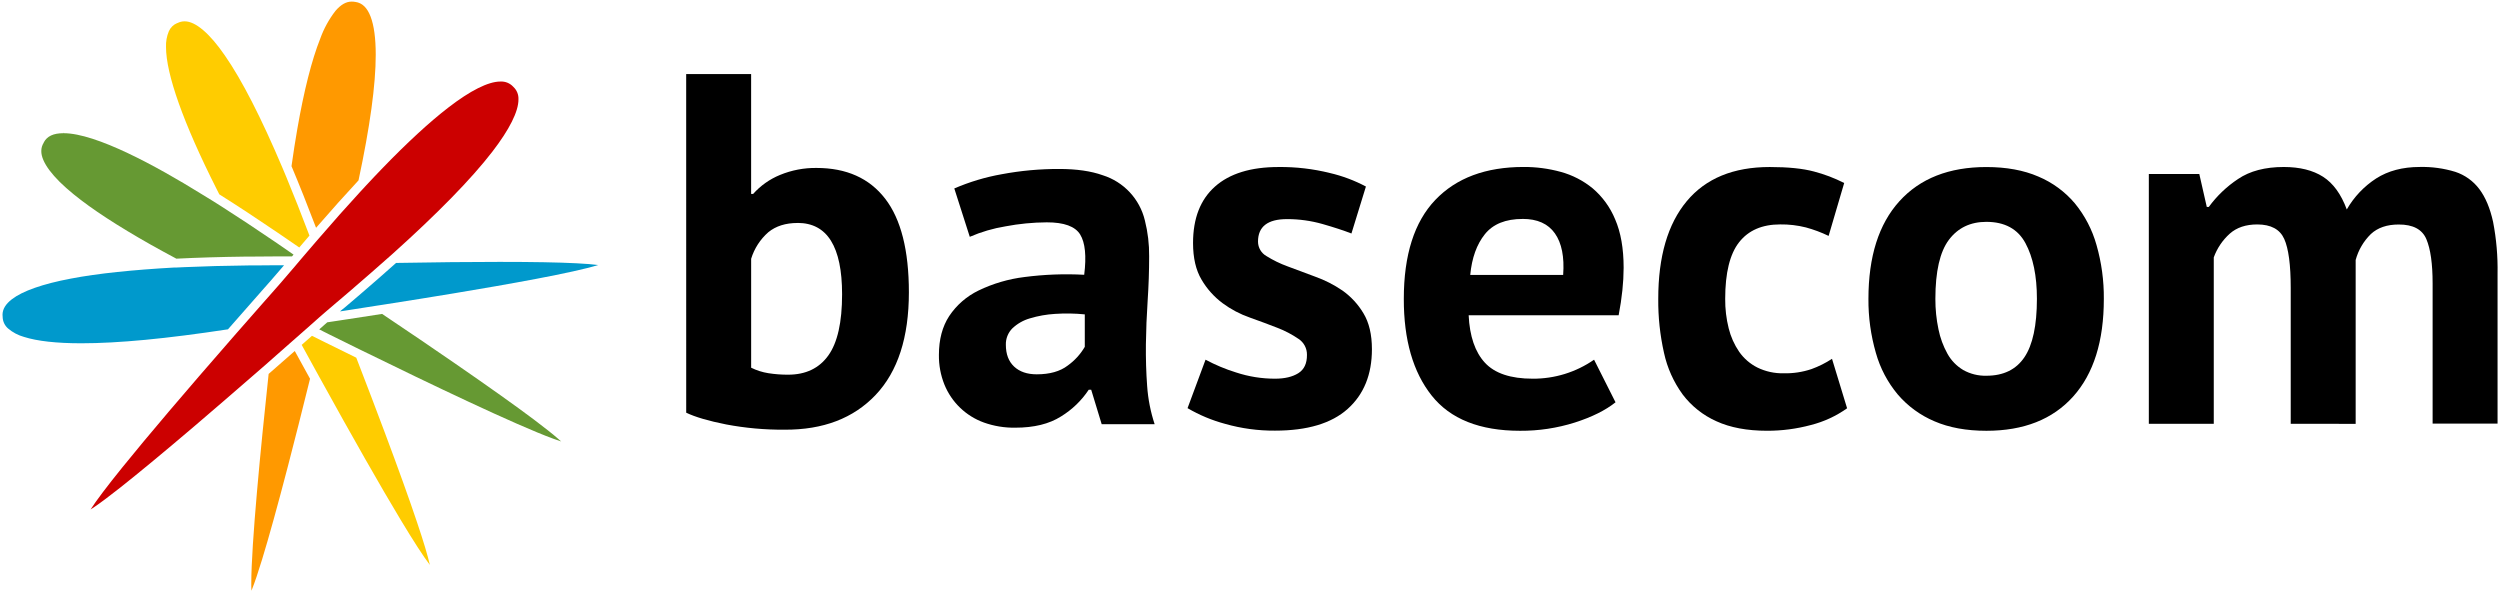
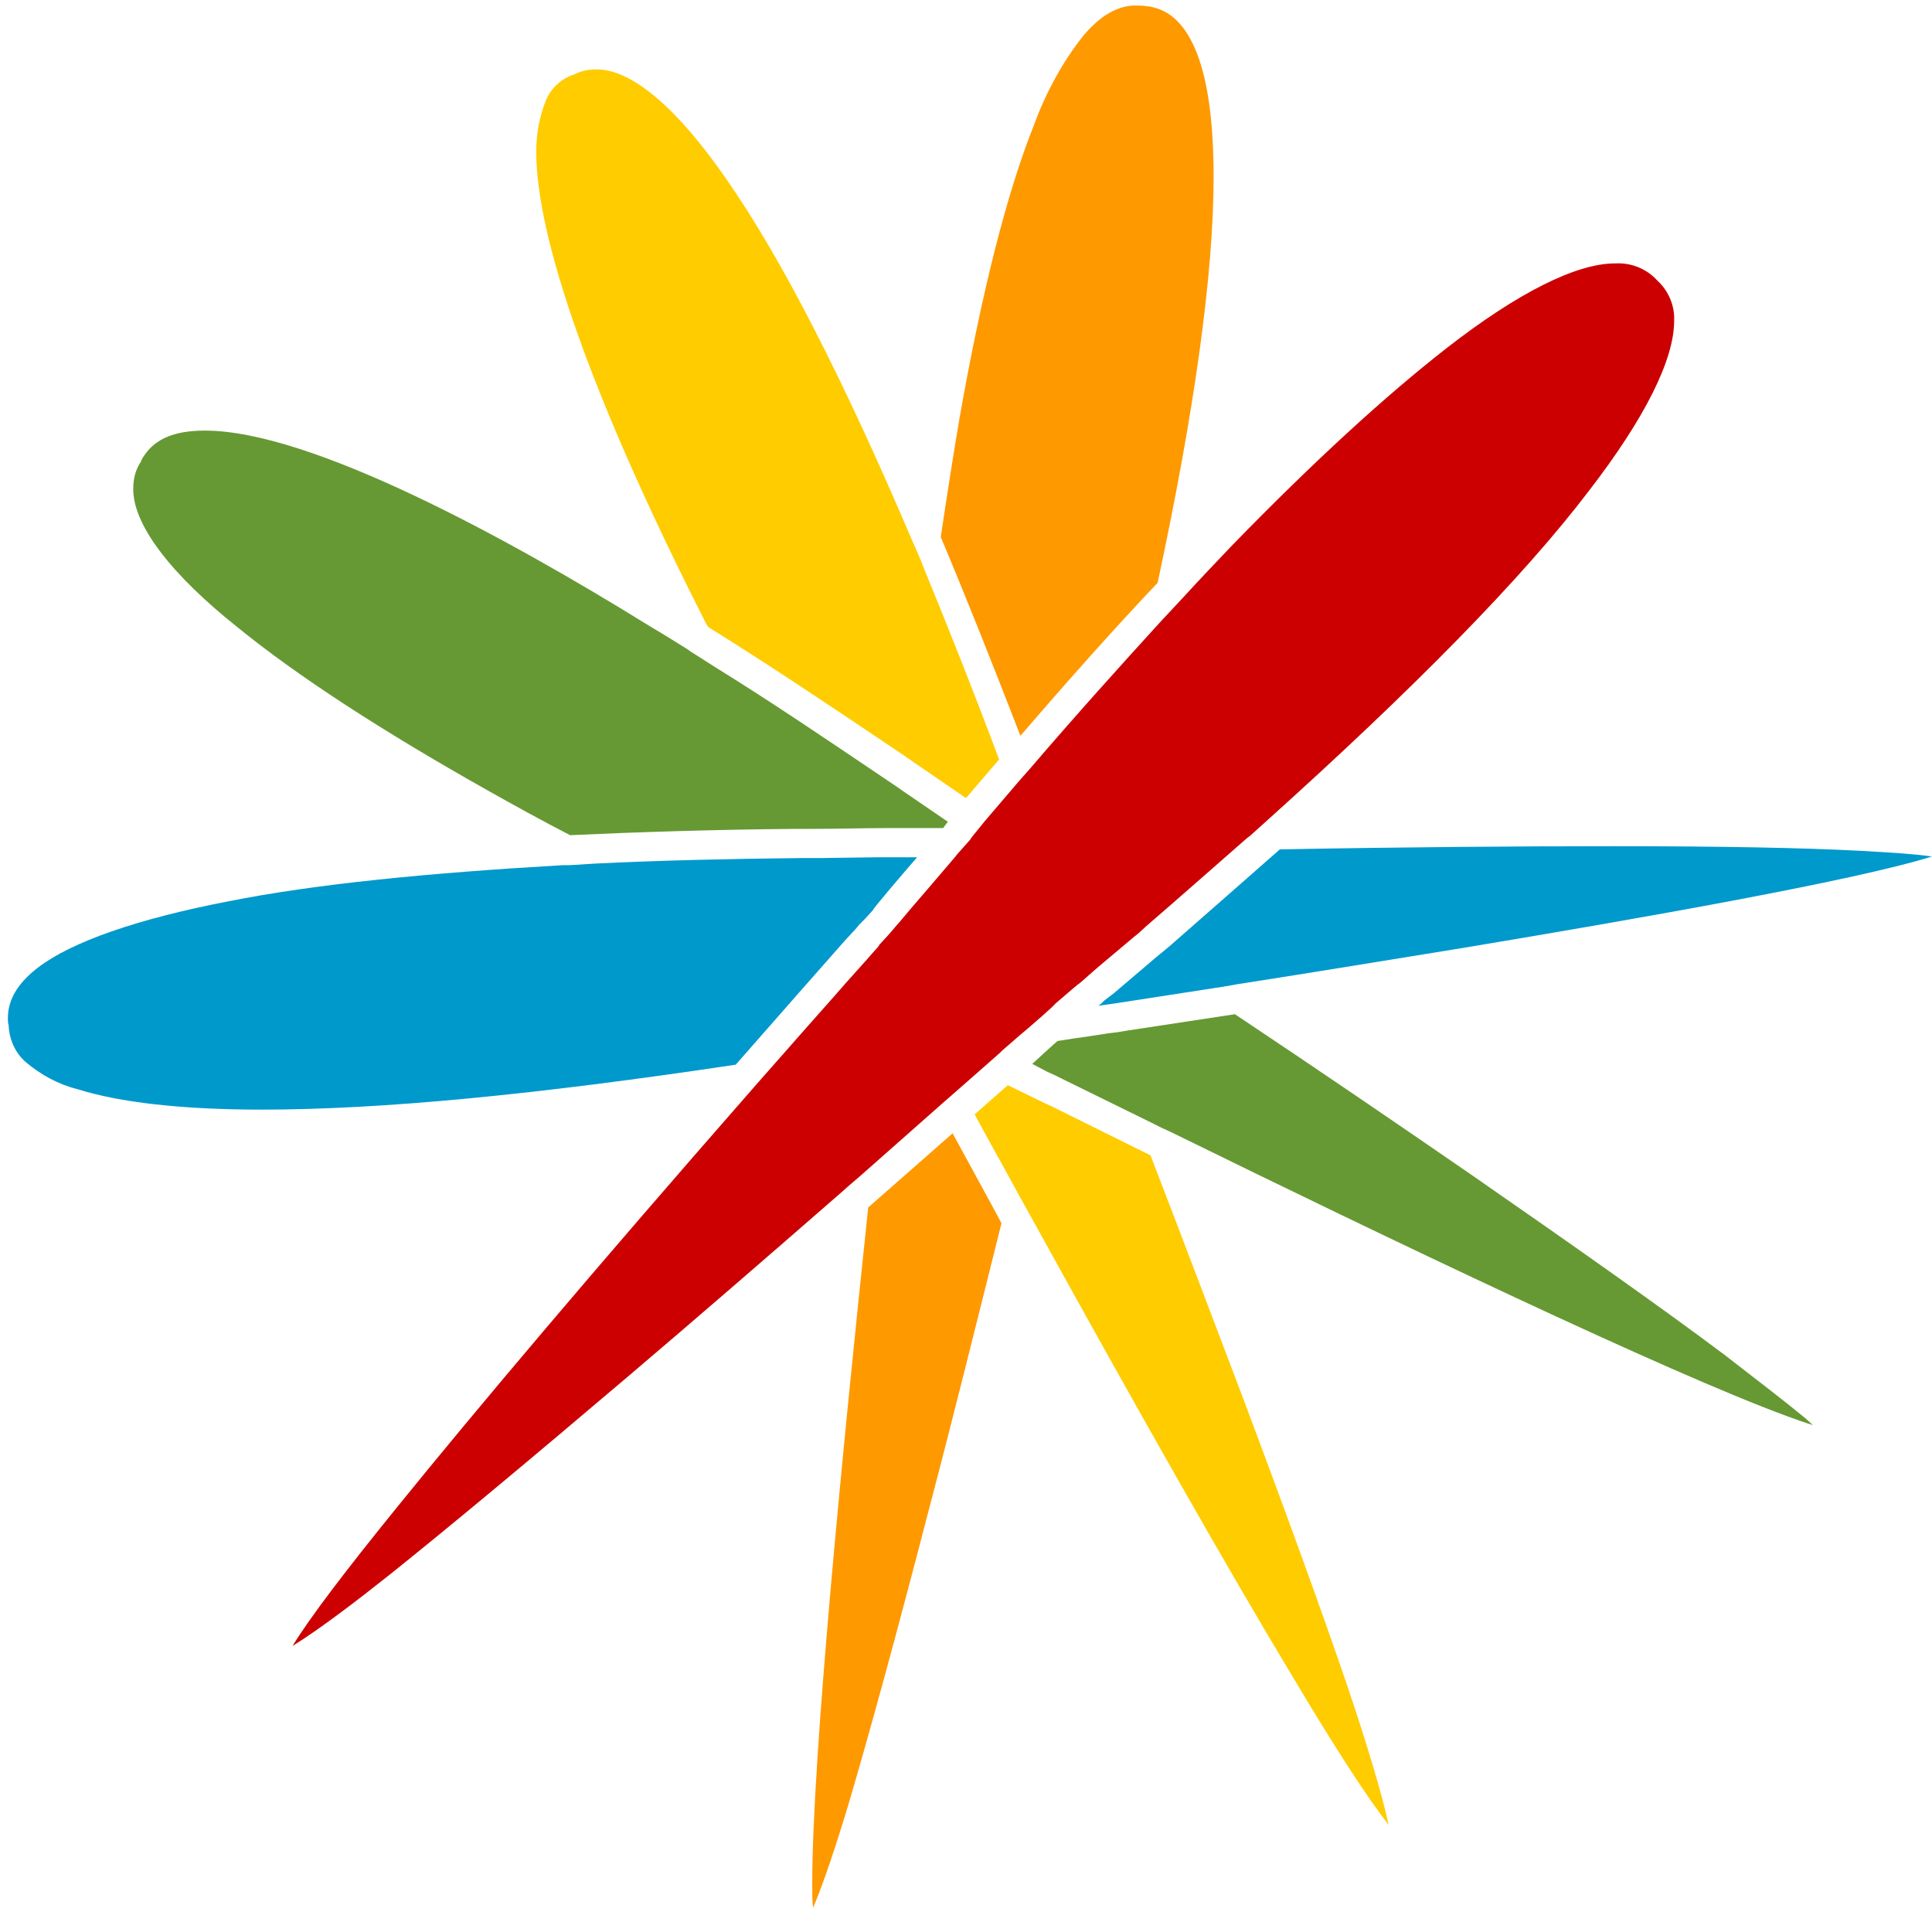
- <svg xmlns="http://www.w3.org/2000/svg" id="Ebene_1" data-name="Ebene 1" viewBox="0 0 1024 242">
-   <defs>
-     <style>.cls-1{fill:none;}.cls-2{fill:#fc0;}.cls-3{fill:#693;}.cls-4{fill:#09c;}.cls-5{fill:#c00;}.cls-6{fill:#f90;}</style>
-   </defs>
-   <path class="cls-1" d="M26.06,54.16v-.41l0,.4Z" />
-   <path class="cls-2" d="M157.61,177.17c-3.46-9.25-7.28-19.28-11.68-30.66l-12.54-6.18-1.07-.53-.83-.41-3.71-1.84-4.21,3.71c1.74,3.18,3.66,6.67,5.71,10.4l1.47,2.67c13.9,25.2,25.11,44.88,33.32,58.52,5.33,8.85,9.43,15.19,12,18.54-.82-3.66-2.64-9.75-5.25-17.46C167.66,204.49,163.21,192.13,157.61,177.17Z" />
-   <path class="cls-2" d="M69.15,12.83A15.1,15.1,0,0,0,68,19.26c0,11.12,7.11,31.17,20.64,58l.92,1.82.26.52c7.37,4.63,15.16,9.75,23.82,15.64l.94.64,1,.69,7,4.8,4.17-4.87c-3.33-8.81-6.43-16.64-9.45-23.93q-.78-1.88-1.58-3.77C107,48.24,99.07,32.72,92.06,22.66c-6.19-9-12-13.92-16.37-13.92h-.11a6.18,6.18,0,0,0-2.91.72h0l-.1,0A6.36,6.36,0,0,0,69.15,12.83Z" />
-   <path class="cls-3" d="M26,54.56c-4.16,0-6.73,1.23-8.08,3.79h0l0,.09a6.22,6.22,0,0,0-1,3.42c-.07,4.46,4.64,10.76,13.26,17.73,7.46,6.1,18.09,13,31.58,20.63,3.25,1.83,6.78,3.75,10.48,5.73,8.71-.43,18-.71,28.49-.85h.91l1.44,0c3.36,0,6.47-.06,9.2-.07h2.08l5.23,0,.64-.75,0,0-5.73-3.95-1-.7-.92-.62c-8-5.43-15.11-10.16-21.86-14.45l-3.32-2.1-.13-.08c-1.62-1-3.25-2-4.9-3C64,68,39.35,54.56,26.06,54.56v-.4h0Z" />
-   <path class="cls-3" d="M218.66,171.83c-7.62-5.72-18.46-13.42-32.21-22.91-9-6.23-19.12-13.07-29.94-20.34l-13.81,2.13-1.25.19-.85.13-2.56.39-2.07.31-1.92.29-.94.82-2.34,2.07,1.95,1,.87.43,1,.51,11.21,5.53,1.43.7,1.31.64c27.15,13.31,62.75,30.37,78.14,36,1.14.43,2.22.8,3.17,1.1l-1-.89C226.57,177.92,223.13,175.19,218.66,171.83Z" />
-   <path class="cls-4" d="M245,108.55c-2.11-.28-5.08-.52-8.84-.71-7.39-.38-17.87-.57-31.13-.57h-.66c-11.82,0-26,.14-42.14.43-4.3,3.84-8.85,7.83-13.91,12.18l-.55.47-1.08.93-5.38,4.59L140,126.92l-.43.36-.27.23.25,0,2.1-.32L154,125.25l1.32-.2,1.7-.26c10.26-1.6,19.89-3.15,28.63-4.6C207.68,116.54,235.09,111.68,245,108.55Z" />
-   <path class="cls-4" d="M116.34,108.66h-5l-7.19.06-2.36,0c-9.47.11-18,.34-26.2.7l-3.15.15-.93,0C54.3,110.54,40,112,29,114.12c-11.42,2.15-19.76,5.07-24.13,8.45-2.58,2-3.83,4.07-3.84,6.37a6.84,6.84,0,0,0,.06.87v.13a6.45,6.45,0,0,0,2.23,4.62A17.13,17.13,0,0,0,9.83,138c5.44,1.73,13.32,2.61,23.45,2.61,15.19,0,34.83-1.87,60.1-5.72,3.4-3.89,13.88-15.8,13.88-15.8l1.26-1.43.5-.56.65-.74,1-1.13S115,110.25,116.34,108.66Z" />
-   <path class="cls-5" d="M79.81,174.41c8-6.83,16.83-14.45,27-23.3l.87-.76,1.43-1.25L119.43,140l.78-.68.82-.72,4.11-3.62,1.68-1.48.31-.28,2.26-2,.59-.53.7-.62,1.6-1.39,1-.87.64-.55,2.07-1.76.61-.52.38-.33.76-.65.95-.8.72-.61,4.38-3.74.49-.42,1.14-1c4.44-3.81,8.72-7.55,12.72-11.11l.4-.35,2-1.76c18.71-16.78,32.55-30.94,41.13-42.09,7-9.09,10.73-16.5,10.69-21.41a6.58,6.58,0,0,0-2.1-5.14l0,0-.06-.06A6.61,6.61,0,0,0,205,33.4h-.07c-4.92,0-12.3,3.7-21.34,10.69-7.72,5.95-16.89,14.4-27.26,25.14-2,2.05-4,4.21-6.25,6.6l-2.77,3c-5.23,5.68-10.69,11.82-16.68,18.77l-.82.95-.72.83L125,104.14l-1.35,1.58-.44.52-.23.27-1.56,1.84-.4.48c-2.3,2.7-4.11,4.83-5.37,6.26L114,117l-.13.14-1.25,1.42-1.09,1.24-.08.09-.14.16-.76.86-.68.77-2.59,2.93-1.42,1.62c-2.48,2.81-5.26,6-8.27,9.42l-.75.85-1.37,1.57c-19.78,22.64-35,40.56-45.25,53.24-6.39,7.9-10.86,13.83-13.12,17.37q.78-.49,1.69-1.12c2.69-1.84,6.27-4.53,10.66-8C57,193.58,67.24,185.12,79.81,174.41Z" />
-   <path class="cls-6" d="M131.15,15.88c-3.48,8.75-6.63,21.2-9.38,37-.82,4.71-1.62,9.82-2.37,15.19,3.21,7.62,6.51,15.89,10.06,25.23,6.25-7.2,11.95-13.57,17.39-19.42,4.68-21.89,7.06-39.2,7.05-51.45,0-6.72-.71-12-2.11-15.64s-3.41-5.59-6.2-6h0l-.08,0A6.54,6.54,0,0,0,144,.66c-2.25,0-4.42,1.25-6.61,3.81A41.6,41.6,0,0,0,131.15,15.88Z" />
-   <path class="cls-6" d="M117.92,191c2.77-10.65,5.83-22.72,9.07-35.86-2.24-4.07-4.35-7.9-6.25-11.37-3.2,2.81-6.81,6-10.71,9.39-3.25,30.34-7.1,69.72-7.1,85.79,0,1.13,0,2.14.06,3l.28-.69c1.09-2.74,2.46-6.81,4.08-12.1C110.15,220,113.7,207.2,117.92,191Z" />
-   <path d="M281.06,30.33h26.6V79.44h.82a29.94,29.94,0,0,1,11-7.78,37.91,37.91,0,0,1,14.94-2.87q18.42,0,28.14,12.59t9.72,38.37q0,27.63-13.61,42T321.38,176a123.56,123.56,0,0,1-23.94-2.15q-10.85-2.15-16.37-4.81Zm45.64,61q-7.37,0-12,3.79A23.7,23.7,0,0,0,307.67,106v44.61a24.32,24.32,0,0,0,7.06,2.25,50.47,50.47,0,0,0,8.08.61q10.84,0,16.48-7.88t5.63-25.07Q344.91,91.31,326.7,91.31Z" />
-   <path d="M390.88,77.19a87.4,87.4,0,0,1,19.44-5.83,125.38,125.38,0,0,1,23.53-2.15q10.64,0,17.8,2.56a25.66,25.66,0,0,1,17.29,18.52A57.48,57.48,0,0,1,470.69,105q0,9-.61,18.11T469.36,141q-.1,8.8.51,17.09a64.29,64.29,0,0,0,3.07,15.66H451.25l-4.3-14.12h-1a36.44,36.44,0,0,1-11.36,10.95q-7.27,4.61-18.73,4.6A36.46,36.46,0,0,1,403,173.07a27.55,27.55,0,0,1-16.17-15.55,31.47,31.47,0,0,1-2.25-12.18q0-9.41,4.2-15.86A30.31,30.31,0,0,1,400.8,119a60,60,0,0,1,18.83-5.53,133.52,133.52,0,0,1,24.46-.92q1.43-11.46-1.64-16.48t-13.71-5a93.49,93.49,0,0,0-16.88,1.64A61.87,61.87,0,0,0,397.22,97Zm33.76,76.13q8,0,12.69-3.58a25,25,0,0,0,7-7.67v-13.3a73.2,73.2,0,0,0-12.18-.2,44.53,44.53,0,0,0-10.33,1.84,17.42,17.42,0,0,0-7.16,4.09,9.16,9.16,0,0,0-2.66,6.75q0,5.73,3.38,8.9T424.64,153.32Z" />
-   <path d="M535.33,145.34a7.64,7.64,0,0,0-3.48-6.55,42,42,0,0,0-8.59-4.5q-5.12-2-11.26-4.19a42.14,42.14,0,0,1-11.26-5.94,32.47,32.47,0,0,1-8.59-9.62q-3.48-5.83-3.48-15,0-15.14,9-23.13t26-8a83.61,83.61,0,0,1,21.08,2.46,61.08,61.08,0,0,1,14.73,5.53l-5.93,19.24q-4.71-1.84-11.87-3.89a52.75,52.75,0,0,0-14.53-2q-11.87,0-11.87,9.21a6.8,6.8,0,0,0,3.48,5.94,45.68,45.68,0,0,0,8.6,4.19q5.11,1.95,11.26,4.2A49,49,0,0,1,549.86,119a30.55,30.55,0,0,1,8.6,9.31q3.48,5.73,3.48,14.73,0,15.55-9.93,24.45t-29.78,8.9a72.73,72.73,0,0,1-20.36-2.76,62.5,62.5,0,0,1-15.45-6.45l7.37-19.85a70.61,70.61,0,0,0,12.48,5.22,50.66,50.66,0,0,0,16,2.56q5.93,0,9.52-2.25T535.33,145.34Z" />
-   <path d="M661.72,164.78q-6.14,4.91-16.68,8.29a73,73,0,0,1-22.41,3.38q-24.77,0-36.22-14.43T575,122.42q0-27,12.89-40.52t36.22-13.51a56.43,56.43,0,0,1,15.14,2,35.28,35.28,0,0,1,13.1,6.75,33.32,33.32,0,0,1,9.21,12.69q3.48,8,3.48,19.85a89.5,89.5,0,0,1-.51,9.21q-.51,4.91-1.53,10.23H601.56q.61,12.89,6.65,19.44t19.55,6.55a43.55,43.55,0,0,0,25.17-7.78Zm-38.06-75.1q-10.44,0-15.45,6.24t-6,16.68h38.06q.81-11.05-3.38-17T623.66,89.67Z" />
-   <path d="M756.57,167.23a44.39,44.39,0,0,1-14.84,6.86,68.37,68.37,0,0,1-17.91,2.35q-12.28,0-20.77-3.89a35.37,35.37,0,0,1-13.81-10.95,45.13,45.13,0,0,1-7.67-17.09,96.74,96.74,0,0,1-2.35-22.1q0-26,11.67-40t34-14q11.25,0,18.11,1.84a61.52,61.52,0,0,1,12.38,4.71L749,96.63a53.9,53.9,0,0,0-9.31-3.48,41.12,41.12,0,0,0-10.54-1.23q-11.05,0-16.78,7.26t-5.73,23.23a47.94,47.94,0,0,0,1.43,12.07,29.48,29.48,0,0,0,4.3,9.62,20.12,20.12,0,0,0,7.47,6.45,23.31,23.31,0,0,0,10.74,2.35A33.23,33.23,0,0,0,742,151.17a40.19,40.19,0,0,0,8.39-4.2Z" />
-   <path d="M765.31,122.42q0-26,12.69-40t35.61-14q12.28,0,21.28,3.89a39.77,39.77,0,0,1,14.94,10.95,46.83,46.83,0,0,1,8.9,17.09,77.75,77.75,0,0,1,3,22.1q0,26-12.59,40t-35.51,14q-12.28,0-21.28-3.89a40.59,40.59,0,0,1-15-10.95,45.9,45.9,0,0,1-9-17.09A77.64,77.64,0,0,1,765.31,122.42Zm27.42,0A59.52,59.52,0,0,0,794,134.9a34.75,34.75,0,0,0,3.68,10,17.76,17.76,0,0,0,6.45,6.65,18.4,18.4,0,0,0,9.52,2.35q10.44,0,15.55-7.57t5.12-23.94q0-14.12-4.71-22.82t-16-8.7q-9.82,0-15.35,7.37T792.73,122.42Z" />
-   <path d="M938.28,173.58V117.92q0-14.12-2.66-20.05t-11.05-5.94q-7,0-11.26,3.78a24.08,24.08,0,0,0-6.55,9.72v68.15h-26.6V71.26h20.67l3.07,13.51h.82a46.9,46.9,0,0,1,12-11.46q7.26-4.91,18.73-4.91,9.82,0,16.07,4t9.72,13.4A37.16,37.16,0,0,1,973.27,73.1q7.37-4.7,17.8-4.71a46,46,0,0,1,14.63,2,20.16,20.16,0,0,1,9.83,7.06q3.78,5,5.63,13.4a101.79,101.79,0,0,1,1.84,21.28v61.39H996.4V116.07q0-12.07-2.56-18.11t-11.36-6q-7.16,0-11.36,3.89a23.38,23.38,0,0,0-6.24,10.64v67.12Z" />
+ <svg xmlns="http://www.w3.org/2000/svg" version="1.1" id="Ebene_1" x="0px" y="0px" viewBox="0 0 245 242" style="enable-background:new 0 0 245 242;" xml:space="preserve">
+   <style type="text/css">
+ 	.st0{fill:none;}
+ 	.st1{fill:#FFCC00;}
+ 	.st2{fill:#669933;}
+ 	.st3{fill:#0099CC;}
+ 	.st4{fill:#CC0000;}
+ 	.st5{fill:#FF9900;}
+ </style>
+   <path class="st0" d="M26.1,54.2v-0.4V54.2L26.1,54.2z" />
+   <path class="st1" d="M157.6,177.2c-3.5-9.2-7.3-19.3-11.7-30.7l-12.5-6.2l-1.1-0.5l-0.8-0.4l-3.7-1.8l-4.2,3.7  c1.7,3.2,3.7,6.7,5.7,10.4l1.5,2.7c13.9,25.2,25.1,44.9,33.3,58.5c5.3,8.9,9.4,15.2,12,18.5c-0.8-3.7-2.6-9.8-5.2-17.5  C167.7,204.5,163.2,192.1,157.6,177.2z" />
+   <path class="st1" d="M69.2,12.8c-0.8,2-1.2,4.2-1.2,6.4c0,11.1,7.1,31.2,20.6,58l0.9,1.8l0.3,0.5c7.4,4.6,15.2,9.8,23.8,15.6  l0.9,0.6l1,0.7l7,4.8l4.2-4.9c-3.3-8.8-6.4-16.6-9.4-23.9c-0.5-1.3-1-2.5-1.6-3.8C107,48.2,99.1,32.7,92.1,22.7  c-6.2-9-12-13.9-16.4-13.9h-0.1c-1,0-2,0.2-2.9,0.7l0,0h-0.1C71,10.1,69.8,11.3,69.2,12.8z" />
+   <path class="st2" d="M26,54.6c-4.2,0-6.7,1.2-8.1,3.8l0,0v0.1c-0.7,1-1,2.2-1,3.4c-0.1,4.5,4.6,10.8,13.3,17.7  c7.5,6.1,18.1,13,31.6,20.6c3.2,1.8,6.8,3.8,10.5,5.7c8.7-0.4,18-0.7,28.5-0.8h0.9h1.4c3.4,0,6.5-0.1,9.2-0.1h2.1h5.2l0.6-0.8l0,0  l-5.7-3.9l-1-0.7l-0.9-0.6c-8-5.4-15.1-10.2-21.9-14.4l-3.3-2.1l-0.1-0.1c-1.6-1-3.2-2-4.9-3C64,68,39.3,54.6,26,54.6l0.1-0.4l0,0  L26,54.6z" />
+   <path class="st2" d="M218.7,171.8c-7.6-5.7-18.5-13.4-32.2-22.9c-9-6.2-19.1-13.1-29.9-20.3l-13.8,2.1l-1.2,0.2l-0.9,0.1l-2.6,0.4  l-2.1,0.3l-1.9,0.3l-0.9,0.8l-2.3,2.1l1.9,1l0.9,0.4l1,0.5l11.2,5.5l1.4,0.7l1.3,0.6c27.1,13.3,62.8,30.4,78.1,36  c1.1,0.4,2.2,0.8,3.2,1.1l-1-0.9C226.6,177.9,223.1,175.2,218.7,171.8z" />
+   <path class="st3" d="M245,108.6c-2.1-0.3-5.1-0.5-8.8-0.7c-7.4-0.4-17.9-0.6-31.1-0.6h-0.7c-11.8,0-26,0.1-42.1,0.4  c-4.3,3.8-8.9,7.8-13.9,12.2l-0.6,0.5l-1.1,0.9l-5.4,4.6l-1.3,1l-0.4,0.4l-0.3,0.2h0.2l2.1-0.3l12.3-1.9l1.3-0.2l1.7-0.3  c10.3-1.6,19.9-3.2,28.6-4.6C207.7,116.5,235.1,111.7,245,108.6z" />
+   <path class="st3" d="M116.3,108.7h-5l-7.2,0.1h-2.4c-9.5,0.1-18,0.3-26.2,0.7l-3.2,0.2h-0.9c-17.2,1-31.5,2.4-42.5,4.6  c-11.4,2.2-19.8,5.1-24.1,8.4c-2.6,2-3.8,4.1-3.8,6.4c0,0.3,0,0.6,0.1,0.9v0.1c0.1,1.8,0.9,3.5,2.2,4.6c1.9,1.6,4.1,2.8,6.5,3.4  c5.4,1.7,13.3,2.6,23.4,2.6c15.2,0,34.8-1.9,60.1-5.7c3.4-3.9,13.9-15.8,13.9-15.8l1.3-1.4l0.5-0.6l0.7-0.7l1-1.1  C110.7,115.2,115,110.2,116.3,108.7z" />
+   <path class="st4" d="M79.8,174.4c8-6.8,16.8-14.4,27-23.3l0.9-0.8l1.4-1.2l10.3-9.1l0.8-0.7l0.8-0.7l4.1-3.6l1.7-1.5l0.3-0.3l2.3-2  l0.6-0.5l0.7-0.6l1.6-1.4l1-0.9l0.6-0.6l2.1-1.8l0.6-0.5l0.4-0.3l0.8-0.7l0.9-0.8l0.7-0.6l4.4-3.7l0.5-0.4l1.1-1  c4.4-3.8,8.7-7.6,12.7-11.1l0.4-0.3l2-1.8c18.7-16.8,32.6-30.9,41.1-42.1c7-9.1,10.7-16.5,10.7-21.4c0.1-1.9-0.7-3.8-2.1-5.1l0,0  l-0.1-0.1c-1.3-1.4-3.2-2.2-5.2-2.1h-0.1c-4.9,0-12.3,3.7-21.3,10.7c-7.7,6-16.9,14.4-27.3,25.1c-2,2.1-4,4.2-6.2,6.6l-2.8,3  c-5.2,5.7-10.7,11.8-16.7,18.8l-0.8,0.9l-0.7,0.8l-4.1,4.8l-1.3,1.6l-0.4,0.5l-0.2,0.3l-1.6,1.8l-0.4,0.5c-2.3,2.7-4.1,4.8-5.4,6.3  L114,117l-0.1,0.1l-1.2,1.4l-1.1,1.2l-0.1,0.1l-0.1,0.2l-0.8,0.9l-0.7,0.8l-2.6,2.9l-1.4,1.6c-2.5,2.8-5.3,6-8.3,9.4l-0.8,0.9  l-1.4,1.6c-19.8,22.6-35,40.6-45.2,53.2c-6.4,7.9-10.9,13.8-13.1,17.4c0.5-0.3,1.1-0.7,1.7-1.1c2.7-1.8,6.3-4.5,10.7-8  C57,193.6,67.2,185.1,79.8,174.4z" />
+   <path class="st5" d="M131.1,15.9c-3.5,8.8-6.6,21.2-9.4,37c-0.8,4.7-1.6,9.8-2.4,15.2c3.2,7.6,6.5,15.9,10.1,25.2  c6.2-7.2,11.9-13.6,17.4-19.4c4.7-21.9,7.1-39.2,7.1-51.5c0-6.7-0.7-12-2.1-15.6s-3.4-5.6-6.2-6l0,0h-0.1c-0.5-0.1-1-0.1-1.5-0.1  c-2.2,0-4.4,1.2-6.6,3.8C134.7,7.9,132.6,11.8,131.1,15.9z" />
+   <path class="st5" d="M117.9,191c2.8-10.6,5.8-22.7,9.1-35.9c-2.2-4.1-4.3-7.9-6.2-11.4c-3.2,2.8-6.8,6-10.7,9.4  c-3.2,30.3-7.1,69.7-7.1,85.8c0,1.1,0,2.1,0.1,3l0.3-0.7c1.1-2.7,2.5-6.8,4.1-12.1C110.2,220,113.7,207.2,117.9,191z" />
</svg>
